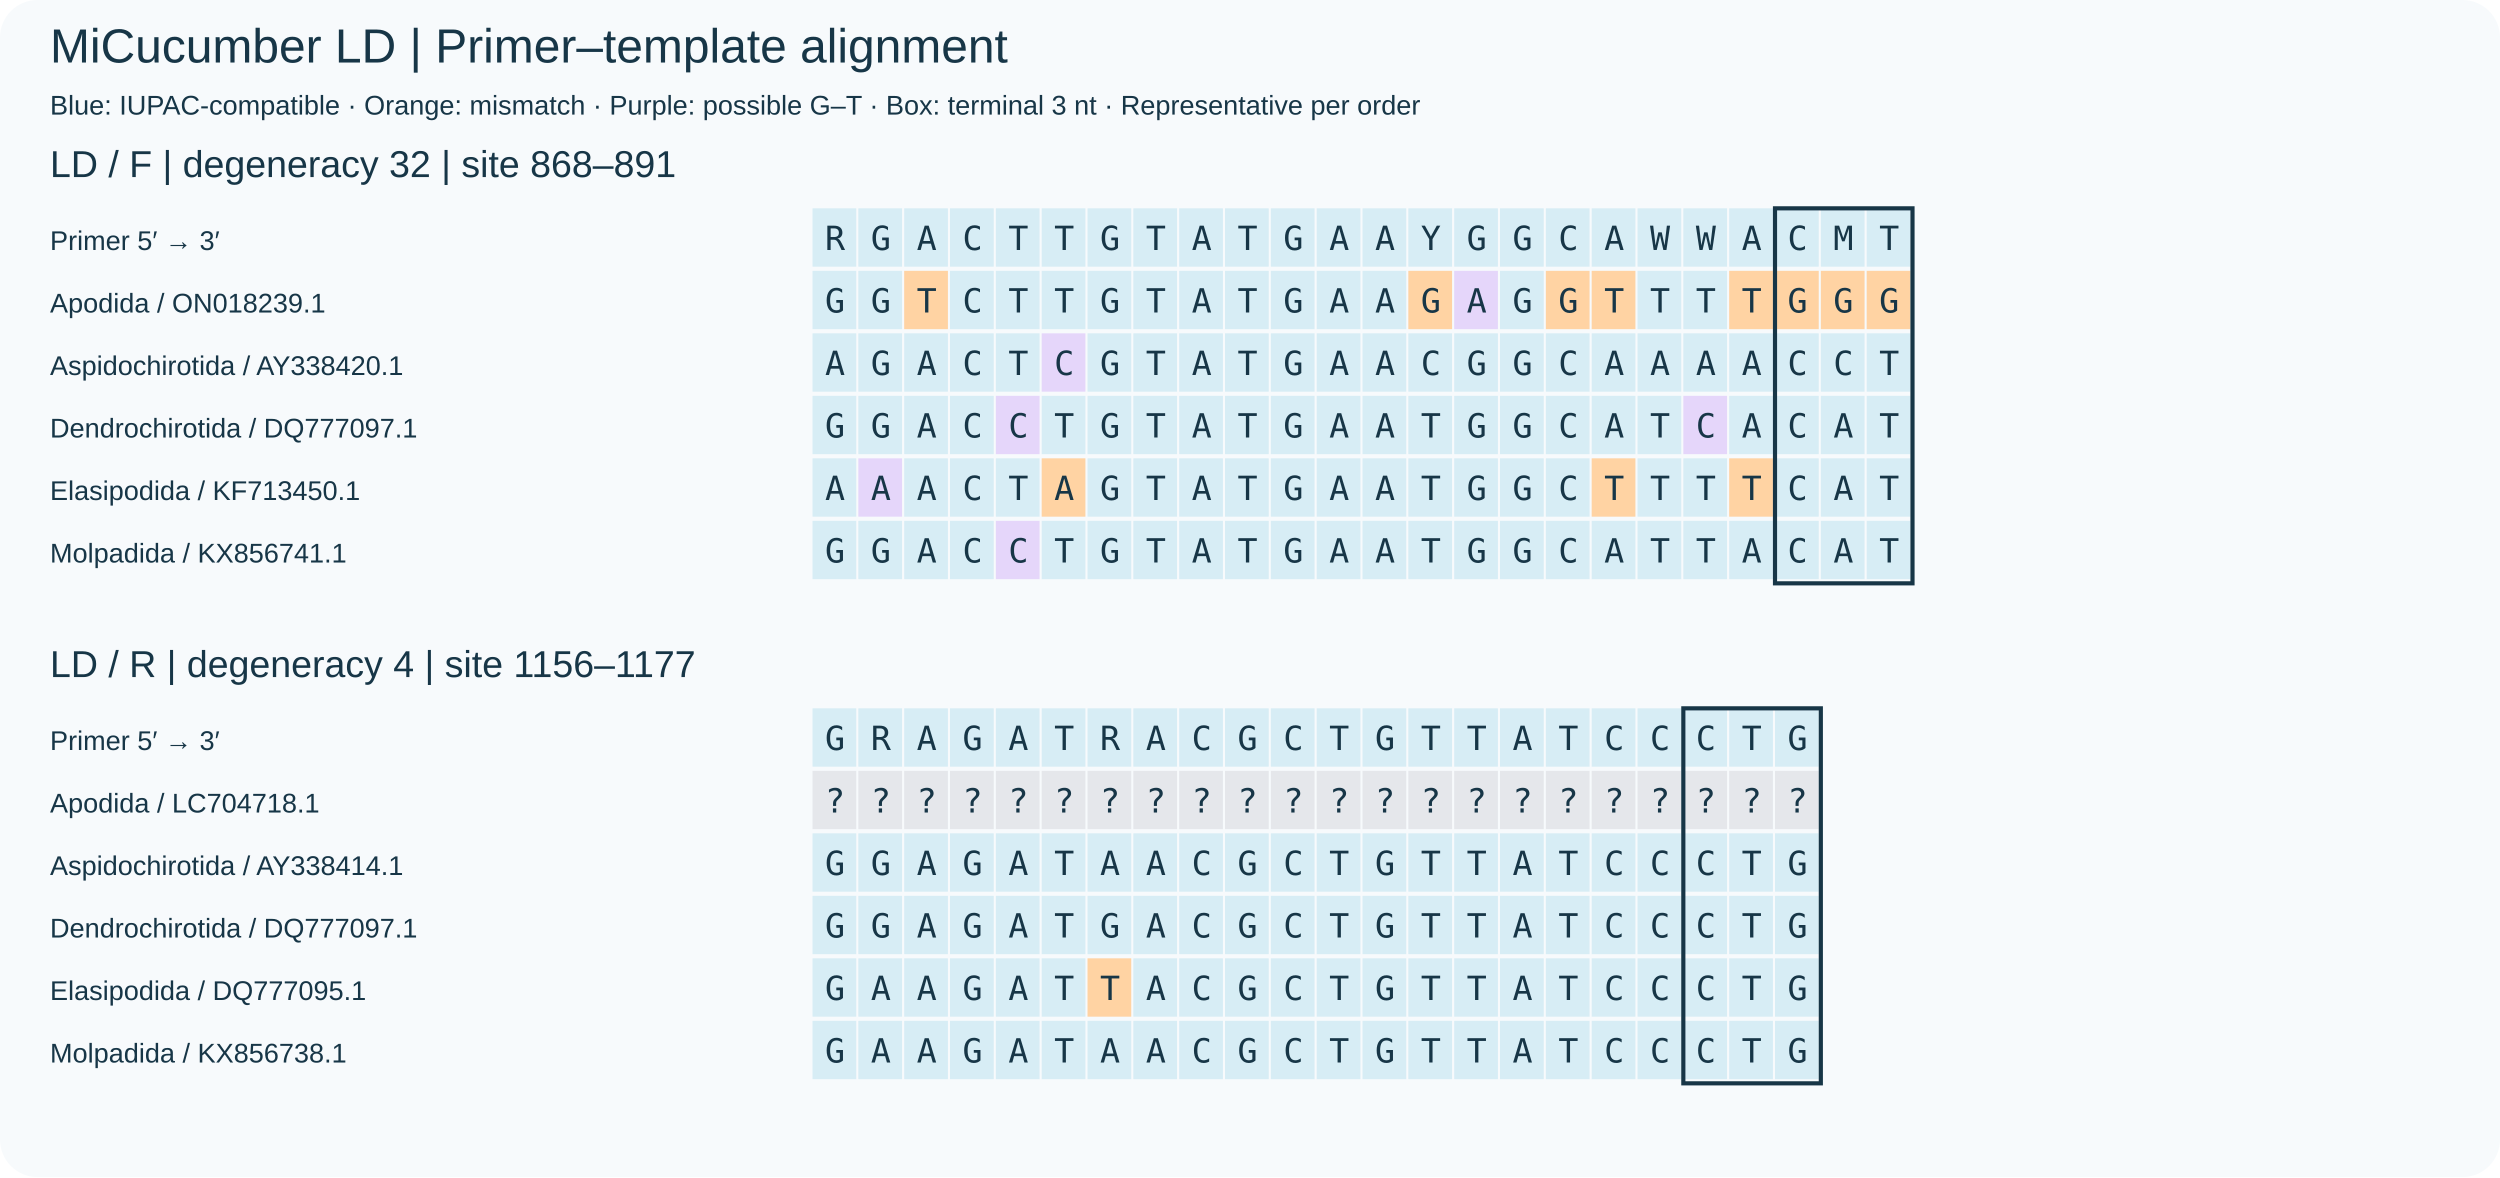
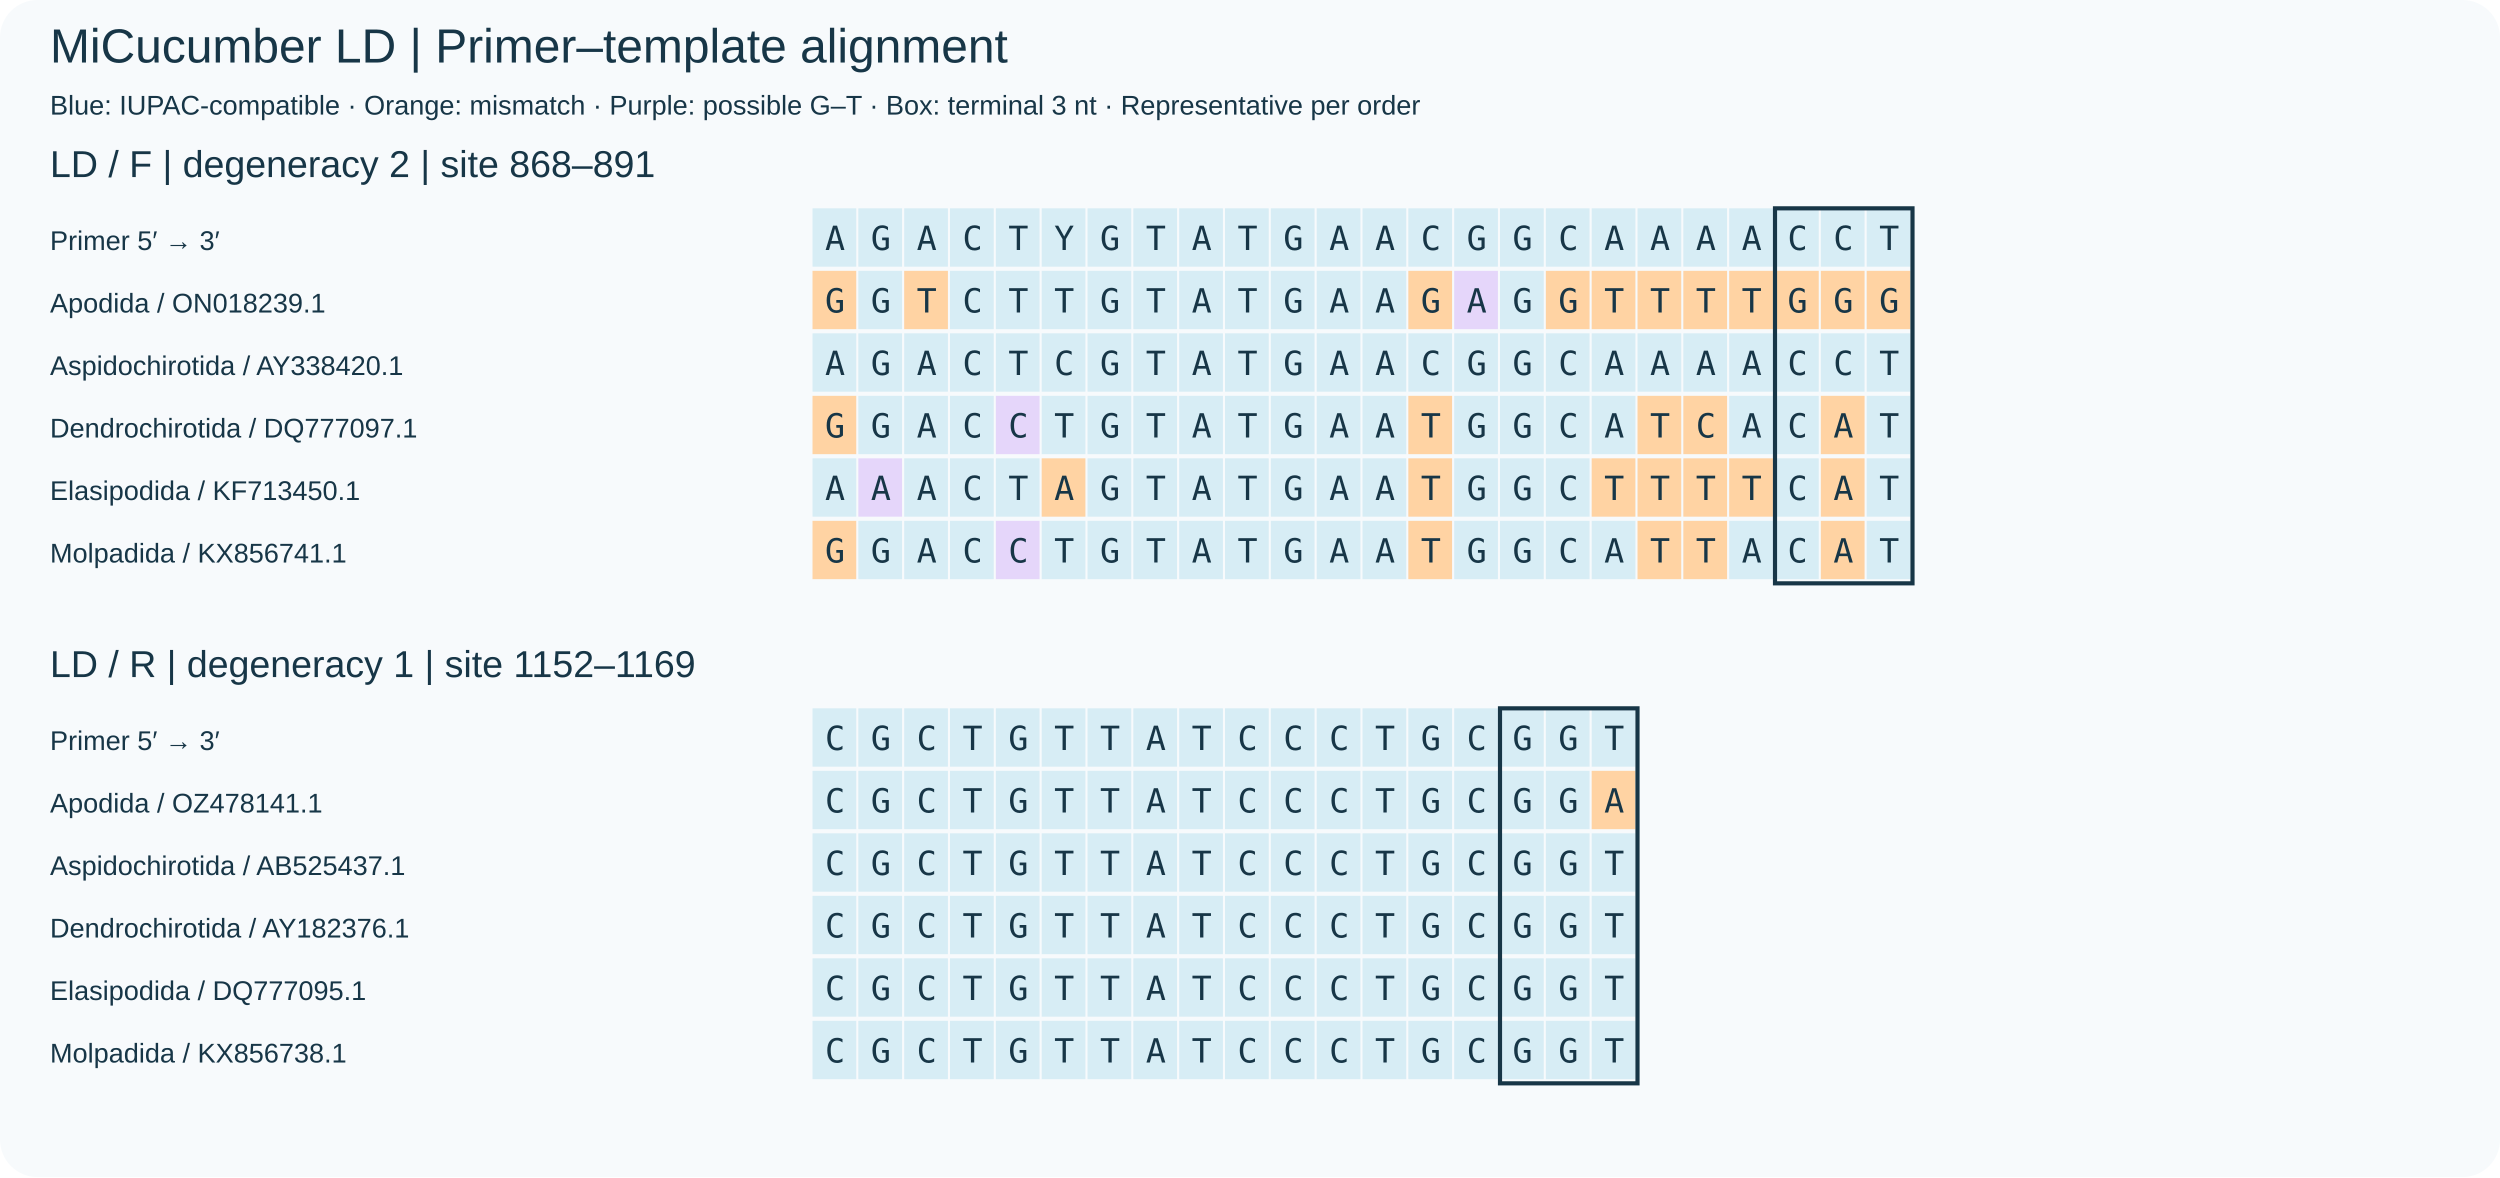
<svg xmlns="http://www.w3.org/2000/svg" width="1200" height="565">
  <rect width="100%" height="100%" rx="18" fill="#f7fafc" />
  <g font-family="Arial" fill="#173647">
    <text x="24" y="30" font-size="23">MiCucumber LD | Primer–template alignment</text>
    <text x="24" y="55" font-size="13">Blue: IUPAC-compatible · Orange: mismatch · Purple: possible G–T · Box: terminal 3 nt · Representative per order</text>
-     <text x="24" y="85" font-size="18">LD / F | degeneracy 32 | site 868–891</text>
+     <text x="24" y="85" font-size="18">LD / F | degeneracy 2 | site 868–891</text>
    <text x="24" y="120" font-size="13">Primer 5′ → 3′</text>
    <rect x="390" y="100" width="21" height="28" fill="#d7edf5" />
-     <text x="396" y="120" font-family="monospace" font-size="16">R</text>
+     <text x="396" y="120" font-family="monospace" font-size="16">A</text>
    <rect x="412" y="100" width="21" height="28" fill="#d7edf5" />
    <text x="418" y="120" font-family="monospace" font-size="16">G</text>
    <rect x="434" y="100" width="21" height="28" fill="#d7edf5" />
    <text x="440" y="120" font-family="monospace" font-size="16">A</text>
    <rect x="456" y="100" width="21" height="28" fill="#d7edf5" />
    <text x="462" y="120" font-family="monospace" font-size="16">C</text>
    <rect x="478" y="100" width="21" height="28" fill="#d7edf5" />
    <text x="484" y="120" font-family="monospace" font-size="16">T</text>
    <rect x="500" y="100" width="21" height="28" fill="#d7edf5" />
-     <text x="506" y="120" font-family="monospace" font-size="16">T</text>
+     <text x="506" y="120" font-family="monospace" font-size="16">Y</text>
    <rect x="522" y="100" width="21" height="28" fill="#d7edf5" />
    <text x="528" y="120" font-family="monospace" font-size="16">G</text>
    <rect x="544" y="100" width="21" height="28" fill="#d7edf5" />
    <text x="550" y="120" font-family="monospace" font-size="16">T</text>
    <rect x="566" y="100" width="21" height="28" fill="#d7edf5" />
    <text x="572" y="120" font-family="monospace" font-size="16">A</text>
    <rect x="588" y="100" width="21" height="28" fill="#d7edf5" />
    <text x="594" y="120" font-family="monospace" font-size="16">T</text>
    <rect x="610" y="100" width="21" height="28" fill="#d7edf5" />
    <text x="616" y="120" font-family="monospace" font-size="16">G</text>
    <rect x="632" y="100" width="21" height="28" fill="#d7edf5" />
    <text x="638" y="120" font-family="monospace" font-size="16">A</text>
    <rect x="654" y="100" width="21" height="28" fill="#d7edf5" />
    <text x="660" y="120" font-family="monospace" font-size="16">A</text>
    <rect x="676" y="100" width="21" height="28" fill="#d7edf5" />
-     <text x="682" y="120" font-family="monospace" font-size="16">Y</text>
+     <text x="682" y="120" font-family="monospace" font-size="16">C</text>
    <rect x="698" y="100" width="21" height="28" fill="#d7edf5" />
    <text x="704" y="120" font-family="monospace" font-size="16">G</text>
    <rect x="720" y="100" width="21" height="28" fill="#d7edf5" />
    <text x="726" y="120" font-family="monospace" font-size="16">G</text>
    <rect x="742" y="100" width="21" height="28" fill="#d7edf5" />
    <text x="748" y="120" font-family="monospace" font-size="16">C</text>
    <rect x="764" y="100" width="21" height="28" fill="#d7edf5" />
    <text x="770" y="120" font-family="monospace" font-size="16">A</text>
    <rect x="786" y="100" width="21" height="28" fill="#d7edf5" />
-     <text x="792" y="120" font-family="monospace" font-size="16">W</text>
+     <text x="792" y="120" font-family="monospace" font-size="16">A</text>
    <rect x="808" y="100" width="21" height="28" fill="#d7edf5" />
-     <text x="814" y="120" font-family="monospace" font-size="16">W</text>
+     <text x="814" y="120" font-family="monospace" font-size="16">A</text>
    <rect x="830" y="100" width="21" height="28" fill="#d7edf5" />
    <text x="836" y="120" font-family="monospace" font-size="16">A</text>
    <rect x="852" y="100" width="21" height="28" fill="#d7edf5" />
    <text x="858" y="120" font-family="monospace" font-size="16">C</text>
    <rect x="874" y="100" width="21" height="28" fill="#d7edf5" />
-     <text x="880" y="120" font-family="monospace" font-size="16">M</text>
+     <text x="880" y="120" font-family="monospace" font-size="16">C</text>
    <rect x="896" y="100" width="21" height="28" fill="#d7edf5" />
    <text x="902" y="120" font-family="monospace" font-size="16">T</text>
    <text x="24" y="150" font-size="13">Apodida / ON018239.1</text>
-     <rect x="390" y="130" width="21" height="28" fill="#d7edf5" />
+     <rect x="390" y="130" width="21" height="28" fill="#ffd3a3" />
    <text x="396" y="150" font-family="monospace" font-size="16">G</text>
    <rect x="412" y="130" width="21" height="28" fill="#d7edf5" />
    <text x="418" y="150" font-family="monospace" font-size="16">G</text>
    <rect x="434" y="130" width="21" height="28" fill="#ffd3a3" />
    <text x="440" y="150" font-family="monospace" font-size="16">T</text>
    <rect x="456" y="130" width="21" height="28" fill="#d7edf5" />
    <text x="462" y="150" font-family="monospace" font-size="16">C</text>
    <rect x="478" y="130" width="21" height="28" fill="#d7edf5" />
    <text x="484" y="150" font-family="monospace" font-size="16">T</text>
    <rect x="500" y="130" width="21" height="28" fill="#d7edf5" />
    <text x="506" y="150" font-family="monospace" font-size="16">T</text>
    <rect x="522" y="130" width="21" height="28" fill="#d7edf5" />
    <text x="528" y="150" font-family="monospace" font-size="16">G</text>
    <rect x="544" y="130" width="21" height="28" fill="#d7edf5" />
    <text x="550" y="150" font-family="monospace" font-size="16">T</text>
    <rect x="566" y="130" width="21" height="28" fill="#d7edf5" />
    <text x="572" y="150" font-family="monospace" font-size="16">A</text>
    <rect x="588" y="130" width="21" height="28" fill="#d7edf5" />
    <text x="594" y="150" font-family="monospace" font-size="16">T</text>
    <rect x="610" y="130" width="21" height="28" fill="#d7edf5" />
    <text x="616" y="150" font-family="monospace" font-size="16">G</text>
    <rect x="632" y="130" width="21" height="28" fill="#d7edf5" />
    <text x="638" y="150" font-family="monospace" font-size="16">A</text>
    <rect x="654" y="130" width="21" height="28" fill="#d7edf5" />
    <text x="660" y="150" font-family="monospace" font-size="16">A</text>
    <rect x="676" y="130" width="21" height="28" fill="#ffd3a3" />
    <text x="682" y="150" font-family="monospace" font-size="16">G</text>
    <rect x="698" y="130" width="21" height="28" fill="#e5d6fa" />
    <text x="704" y="150" font-family="monospace" font-size="16">A</text>
    <rect x="720" y="130" width="21" height="28" fill="#d7edf5" />
    <text x="726" y="150" font-family="monospace" font-size="16">G</text>
    <rect x="742" y="130" width="21" height="28" fill="#ffd3a3" />
    <text x="748" y="150" font-family="monospace" font-size="16">G</text>
    <rect x="764" y="130" width="21" height="28" fill="#ffd3a3" />
    <text x="770" y="150" font-family="monospace" font-size="16">T</text>
-     <rect x="786" y="130" width="21" height="28" fill="#d7edf5" />
+     <rect x="786" y="130" width="21" height="28" fill="#ffd3a3" />
    <text x="792" y="150" font-family="monospace" font-size="16">T</text>
-     <rect x="808" y="130" width="21" height="28" fill="#d7edf5" />
+     <rect x="808" y="130" width="21" height="28" fill="#ffd3a3" />
    <text x="814" y="150" font-family="monospace" font-size="16">T</text>
    <rect x="830" y="130" width="21" height="28" fill="#ffd3a3" />
    <text x="836" y="150" font-family="monospace" font-size="16">T</text>
    <rect x="852" y="130" width="21" height="28" fill="#ffd3a3" />
    <text x="858" y="150" font-family="monospace" font-size="16">G</text>
    <rect x="874" y="130" width="21" height="28" fill="#ffd3a3" />
    <text x="880" y="150" font-family="monospace" font-size="16">G</text>
    <rect x="896" y="130" width="21" height="28" fill="#ffd3a3" />
    <text x="902" y="150" font-family="monospace" font-size="16">G</text>
    <text x="24" y="180" font-size="13">Aspidochirotida / AY338420.1</text>
    <rect x="390" y="160" width="21" height="28" fill="#d7edf5" />
    <text x="396" y="180" font-family="monospace" font-size="16">A</text>
    <rect x="412" y="160" width="21" height="28" fill="#d7edf5" />
    <text x="418" y="180" font-family="monospace" font-size="16">G</text>
    <rect x="434" y="160" width="21" height="28" fill="#d7edf5" />
    <text x="440" y="180" font-family="monospace" font-size="16">A</text>
    <rect x="456" y="160" width="21" height="28" fill="#d7edf5" />
    <text x="462" y="180" font-family="monospace" font-size="16">C</text>
    <rect x="478" y="160" width="21" height="28" fill="#d7edf5" />
    <text x="484" y="180" font-family="monospace" font-size="16">T</text>
-     <rect x="500" y="160" width="21" height="28" fill="#e5d6fa" />
+     <rect x="500" y="160" width="21" height="28" fill="#d7edf5" />
    <text x="506" y="180" font-family="monospace" font-size="16">C</text>
    <rect x="522" y="160" width="21" height="28" fill="#d7edf5" />
    <text x="528" y="180" font-family="monospace" font-size="16">G</text>
    <rect x="544" y="160" width="21" height="28" fill="#d7edf5" />
    <text x="550" y="180" font-family="monospace" font-size="16">T</text>
    <rect x="566" y="160" width="21" height="28" fill="#d7edf5" />
    <text x="572" y="180" font-family="monospace" font-size="16">A</text>
    <rect x="588" y="160" width="21" height="28" fill="#d7edf5" />
    <text x="594" y="180" font-family="monospace" font-size="16">T</text>
    <rect x="610" y="160" width="21" height="28" fill="#d7edf5" />
    <text x="616" y="180" font-family="monospace" font-size="16">G</text>
    <rect x="632" y="160" width="21" height="28" fill="#d7edf5" />
    <text x="638" y="180" font-family="monospace" font-size="16">A</text>
    <rect x="654" y="160" width="21" height="28" fill="#d7edf5" />
    <text x="660" y="180" font-family="monospace" font-size="16">A</text>
    <rect x="676" y="160" width="21" height="28" fill="#d7edf5" />
    <text x="682" y="180" font-family="monospace" font-size="16">C</text>
    <rect x="698" y="160" width="21" height="28" fill="#d7edf5" />
    <text x="704" y="180" font-family="monospace" font-size="16">G</text>
    <rect x="720" y="160" width="21" height="28" fill="#d7edf5" />
    <text x="726" y="180" font-family="monospace" font-size="16">G</text>
    <rect x="742" y="160" width="21" height="28" fill="#d7edf5" />
    <text x="748" y="180" font-family="monospace" font-size="16">C</text>
    <rect x="764" y="160" width="21" height="28" fill="#d7edf5" />
    <text x="770" y="180" font-family="monospace" font-size="16">A</text>
    <rect x="786" y="160" width="21" height="28" fill="#d7edf5" />
    <text x="792" y="180" font-family="monospace" font-size="16">A</text>
    <rect x="808" y="160" width="21" height="28" fill="#d7edf5" />
    <text x="814" y="180" font-family="monospace" font-size="16">A</text>
    <rect x="830" y="160" width="21" height="28" fill="#d7edf5" />
    <text x="836" y="180" font-family="monospace" font-size="16">A</text>
    <rect x="852" y="160" width="21" height="28" fill="#d7edf5" />
    <text x="858" y="180" font-family="monospace" font-size="16">C</text>
    <rect x="874" y="160" width="21" height="28" fill="#d7edf5" />
    <text x="880" y="180" font-family="monospace" font-size="16">C</text>
    <rect x="896" y="160" width="21" height="28" fill="#d7edf5" />
    <text x="902" y="180" font-family="monospace" font-size="16">T</text>
    <text x="24" y="210" font-size="13">Dendrochirotida / DQ777097.1</text>
-     <rect x="390" y="190" width="21" height="28" fill="#d7edf5" />
+     <rect x="390" y="190" width="21" height="28" fill="#ffd3a3" />
    <text x="396" y="210" font-family="monospace" font-size="16">G</text>
    <rect x="412" y="190" width="21" height="28" fill="#d7edf5" />
    <text x="418" y="210" font-family="monospace" font-size="16">G</text>
    <rect x="434" y="190" width="21" height="28" fill="#d7edf5" />
    <text x="440" y="210" font-family="monospace" font-size="16">A</text>
    <rect x="456" y="190" width="21" height="28" fill="#d7edf5" />
    <text x="462" y="210" font-family="monospace" font-size="16">C</text>
    <rect x="478" y="190" width="21" height="28" fill="#e5d6fa" />
    <text x="484" y="210" font-family="monospace" font-size="16">C</text>
    <rect x="500" y="190" width="21" height="28" fill="#d7edf5" />
    <text x="506" y="210" font-family="monospace" font-size="16">T</text>
    <rect x="522" y="190" width="21" height="28" fill="#d7edf5" />
    <text x="528" y="210" font-family="monospace" font-size="16">G</text>
    <rect x="544" y="190" width="21" height="28" fill="#d7edf5" />
    <text x="550" y="210" font-family="monospace" font-size="16">T</text>
    <rect x="566" y="190" width="21" height="28" fill="#d7edf5" />
    <text x="572" y="210" font-family="monospace" font-size="16">A</text>
    <rect x="588" y="190" width="21" height="28" fill="#d7edf5" />
    <text x="594" y="210" font-family="monospace" font-size="16">T</text>
    <rect x="610" y="190" width="21" height="28" fill="#d7edf5" />
    <text x="616" y="210" font-family="monospace" font-size="16">G</text>
    <rect x="632" y="190" width="21" height="28" fill="#d7edf5" />
    <text x="638" y="210" font-family="monospace" font-size="16">A</text>
    <rect x="654" y="190" width="21" height="28" fill="#d7edf5" />
    <text x="660" y="210" font-family="monospace" font-size="16">A</text>
-     <rect x="676" y="190" width="21" height="28" fill="#d7edf5" />
+     <rect x="676" y="190" width="21" height="28" fill="#ffd3a3" />
    <text x="682" y="210" font-family="monospace" font-size="16">T</text>
    <rect x="698" y="190" width="21" height="28" fill="#d7edf5" />
    <text x="704" y="210" font-family="monospace" font-size="16">G</text>
    <rect x="720" y="190" width="21" height="28" fill="#d7edf5" />
    <text x="726" y="210" font-family="monospace" font-size="16">G</text>
    <rect x="742" y="190" width="21" height="28" fill="#d7edf5" />
    <text x="748" y="210" font-family="monospace" font-size="16">C</text>
    <rect x="764" y="190" width="21" height="28" fill="#d7edf5" />
    <text x="770" y="210" font-family="monospace" font-size="16">A</text>
-     <rect x="786" y="190" width="21" height="28" fill="#d7edf5" />
+     <rect x="786" y="190" width="21" height="28" fill="#ffd3a3" />
    <text x="792" y="210" font-family="monospace" font-size="16">T</text>
-     <rect x="808" y="190" width="21" height="28" fill="#e5d6fa" />
+     <rect x="808" y="190" width="21" height="28" fill="#ffd3a3" />
    <text x="814" y="210" font-family="monospace" font-size="16">C</text>
    <rect x="830" y="190" width="21" height="28" fill="#d7edf5" />
    <text x="836" y="210" font-family="monospace" font-size="16">A</text>
    <rect x="852" y="190" width="21" height="28" fill="#d7edf5" />
    <text x="858" y="210" font-family="monospace" font-size="16">C</text>
-     <rect x="874" y="190" width="21" height="28" fill="#d7edf5" />
+     <rect x="874" y="190" width="21" height="28" fill="#ffd3a3" />
    <text x="880" y="210" font-family="monospace" font-size="16">A</text>
    <rect x="896" y="190" width="21" height="28" fill="#d7edf5" />
    <text x="902" y="210" font-family="monospace" font-size="16">T</text>
    <text x="24" y="240" font-size="13">Elasipodida / KF713450.1</text>
    <rect x="390" y="220" width="21" height="28" fill="#d7edf5" />
    <text x="396" y="240" font-family="monospace" font-size="16">A</text>
    <rect x="412" y="220" width="21" height="28" fill="#e5d6fa" />
    <text x="418" y="240" font-family="monospace" font-size="16">A</text>
    <rect x="434" y="220" width="21" height="28" fill="#d7edf5" />
    <text x="440" y="240" font-family="monospace" font-size="16">A</text>
    <rect x="456" y="220" width="21" height="28" fill="#d7edf5" />
    <text x="462" y="240" font-family="monospace" font-size="16">C</text>
    <rect x="478" y="220" width="21" height="28" fill="#d7edf5" />
    <text x="484" y="240" font-family="monospace" font-size="16">T</text>
    <rect x="500" y="220" width="21" height="28" fill="#ffd3a3" />
    <text x="506" y="240" font-family="monospace" font-size="16">A</text>
    <rect x="522" y="220" width="21" height="28" fill="#d7edf5" />
    <text x="528" y="240" font-family="monospace" font-size="16">G</text>
    <rect x="544" y="220" width="21" height="28" fill="#d7edf5" />
    <text x="550" y="240" font-family="monospace" font-size="16">T</text>
    <rect x="566" y="220" width="21" height="28" fill="#d7edf5" />
    <text x="572" y="240" font-family="monospace" font-size="16">A</text>
    <rect x="588" y="220" width="21" height="28" fill="#d7edf5" />
    <text x="594" y="240" font-family="monospace" font-size="16">T</text>
    <rect x="610" y="220" width="21" height="28" fill="#d7edf5" />
    <text x="616" y="240" font-family="monospace" font-size="16">G</text>
    <rect x="632" y="220" width="21" height="28" fill="#d7edf5" />
    <text x="638" y="240" font-family="monospace" font-size="16">A</text>
    <rect x="654" y="220" width="21" height="28" fill="#d7edf5" />
    <text x="660" y="240" font-family="monospace" font-size="16">A</text>
-     <rect x="676" y="220" width="21" height="28" fill="#d7edf5" />
+     <rect x="676" y="220" width="21" height="28" fill="#ffd3a3" />
    <text x="682" y="240" font-family="monospace" font-size="16">T</text>
    <rect x="698" y="220" width="21" height="28" fill="#d7edf5" />
    <text x="704" y="240" font-family="monospace" font-size="16">G</text>
    <rect x="720" y="220" width="21" height="28" fill="#d7edf5" />
    <text x="726" y="240" font-family="monospace" font-size="16">G</text>
    <rect x="742" y="220" width="21" height="28" fill="#d7edf5" />
    <text x="748" y="240" font-family="monospace" font-size="16">C</text>
    <rect x="764" y="220" width="21" height="28" fill="#ffd3a3" />
    <text x="770" y="240" font-family="monospace" font-size="16">T</text>
-     <rect x="786" y="220" width="21" height="28" fill="#d7edf5" />
+     <rect x="786" y="220" width="21" height="28" fill="#ffd3a3" />
    <text x="792" y="240" font-family="monospace" font-size="16">T</text>
-     <rect x="808" y="220" width="21" height="28" fill="#d7edf5" />
+     <rect x="808" y="220" width="21" height="28" fill="#ffd3a3" />
    <text x="814" y="240" font-family="monospace" font-size="16">T</text>
    <rect x="830" y="220" width="21" height="28" fill="#ffd3a3" />
    <text x="836" y="240" font-family="monospace" font-size="16">T</text>
    <rect x="852" y="220" width="21" height="28" fill="#d7edf5" />
    <text x="858" y="240" font-family="monospace" font-size="16">C</text>
-     <rect x="874" y="220" width="21" height="28" fill="#d7edf5" />
+     <rect x="874" y="220" width="21" height="28" fill="#ffd3a3" />
    <text x="880" y="240" font-family="monospace" font-size="16">A</text>
    <rect x="896" y="220" width="21" height="28" fill="#d7edf5" />
    <text x="902" y="240" font-family="monospace" font-size="16">T</text>
    <text x="24" y="270" font-size="13">Molpadida / KX856741.1</text>
-     <rect x="390" y="250" width="21" height="28" fill="#d7edf5" />
+     <rect x="390" y="250" width="21" height="28" fill="#ffd3a3" />
    <text x="396" y="270" font-family="monospace" font-size="16">G</text>
    <rect x="412" y="250" width="21" height="28" fill="#d7edf5" />
    <text x="418" y="270" font-family="monospace" font-size="16">G</text>
    <rect x="434" y="250" width="21" height="28" fill="#d7edf5" />
    <text x="440" y="270" font-family="monospace" font-size="16">A</text>
    <rect x="456" y="250" width="21" height="28" fill="#d7edf5" />
    <text x="462" y="270" font-family="monospace" font-size="16">C</text>
    <rect x="478" y="250" width="21" height="28" fill="#e5d6fa" />
    <text x="484" y="270" font-family="monospace" font-size="16">C</text>
    <rect x="500" y="250" width="21" height="28" fill="#d7edf5" />
    <text x="506" y="270" font-family="monospace" font-size="16">T</text>
    <rect x="522" y="250" width="21" height="28" fill="#d7edf5" />
    <text x="528" y="270" font-family="monospace" font-size="16">G</text>
    <rect x="544" y="250" width="21" height="28" fill="#d7edf5" />
    <text x="550" y="270" font-family="monospace" font-size="16">T</text>
    <rect x="566" y="250" width="21" height="28" fill="#d7edf5" />
    <text x="572" y="270" font-family="monospace" font-size="16">A</text>
    <rect x="588" y="250" width="21" height="28" fill="#d7edf5" />
    <text x="594" y="270" font-family="monospace" font-size="16">T</text>
    <rect x="610" y="250" width="21" height="28" fill="#d7edf5" />
    <text x="616" y="270" font-family="monospace" font-size="16">G</text>
    <rect x="632" y="250" width="21" height="28" fill="#d7edf5" />
    <text x="638" y="270" font-family="monospace" font-size="16">A</text>
    <rect x="654" y="250" width="21" height="28" fill="#d7edf5" />
    <text x="660" y="270" font-family="monospace" font-size="16">A</text>
-     <rect x="676" y="250" width="21" height="28" fill="#d7edf5" />
+     <rect x="676" y="250" width="21" height="28" fill="#ffd3a3" />
    <text x="682" y="270" font-family="monospace" font-size="16">T</text>
    <rect x="698" y="250" width="21" height="28" fill="#d7edf5" />
    <text x="704" y="270" font-family="monospace" font-size="16">G</text>
    <rect x="720" y="250" width="21" height="28" fill="#d7edf5" />
    <text x="726" y="270" font-family="monospace" font-size="16">G</text>
    <rect x="742" y="250" width="21" height="28" fill="#d7edf5" />
    <text x="748" y="270" font-family="monospace" font-size="16">C</text>
    <rect x="764" y="250" width="21" height="28" fill="#d7edf5" />
    <text x="770" y="270" font-family="monospace" font-size="16">A</text>
-     <rect x="786" y="250" width="21" height="28" fill="#d7edf5" />
+     <rect x="786" y="250" width="21" height="28" fill="#ffd3a3" />
    <text x="792" y="270" font-family="monospace" font-size="16">T</text>
-     <rect x="808" y="250" width="21" height="28" fill="#d7edf5" />
+     <rect x="808" y="250" width="21" height="28" fill="#ffd3a3" />
    <text x="814" y="270" font-family="monospace" font-size="16">T</text>
    <rect x="830" y="250" width="21" height="28" fill="#d7edf5" />
    <text x="836" y="270" font-family="monospace" font-size="16">A</text>
    <rect x="852" y="250" width="21" height="28" fill="#d7edf5" />
    <text x="858" y="270" font-family="monospace" font-size="16">C</text>
-     <rect x="874" y="250" width="21" height="28" fill="#d7edf5" />
+     <rect x="874" y="250" width="21" height="28" fill="#ffd3a3" />
    <text x="880" y="270" font-family="monospace" font-size="16">A</text>
    <rect x="896" y="250" width="21" height="28" fill="#d7edf5" />
    <text x="902" y="270" font-family="monospace" font-size="16">T</text>
    <rect x="852" y="100" width="66" height="180" fill="none" stroke="#173647" stroke-width="2" />
-     <text x="24" y="325" font-size="18">LD / R | degeneracy 4 | site 1156–1177</text>
+     <text x="24" y="325" font-size="18">LD / R | degeneracy 1 | site 1152–1169</text>
    <text x="24" y="360" font-size="13">Primer 5′ → 3′</text>
    <rect x="390" y="340" width="21" height="28" fill="#d7edf5" />
-     <text x="396" y="360" font-family="monospace" font-size="16">G</text>
+     <text x="396" y="360" font-family="monospace" font-size="16">C</text>
    <rect x="412" y="340" width="21" height="28" fill="#d7edf5" />
-     <text x="418" y="360" font-family="monospace" font-size="16">R</text>
+     <text x="418" y="360" font-family="monospace" font-size="16">G</text>
    <rect x="434" y="340" width="21" height="28" fill="#d7edf5" />
-     <text x="440" y="360" font-family="monospace" font-size="16">A</text>
+     <text x="440" y="360" font-family="monospace" font-size="16">C</text>
    <rect x="456" y="340" width="21" height="28" fill="#d7edf5" />
-     <text x="462" y="360" font-family="monospace" font-size="16">G</text>
+     <text x="462" y="360" font-family="monospace" font-size="16">T</text>
    <rect x="478" y="340" width="21" height="28" fill="#d7edf5" />
-     <text x="484" y="360" font-family="monospace" font-size="16">A</text>
+     <text x="484" y="360" font-family="monospace" font-size="16">G</text>
    <rect x="500" y="340" width="21" height="28" fill="#d7edf5" />
    <text x="506" y="360" font-family="monospace" font-size="16">T</text>
    <rect x="522" y="340" width="21" height="28" fill="#d7edf5" />
-     <text x="528" y="360" font-family="monospace" font-size="16">R</text>
+     <text x="528" y="360" font-family="monospace" font-size="16">T</text>
    <rect x="544" y="340" width="21" height="28" fill="#d7edf5" />
    <text x="550" y="360" font-family="monospace" font-size="16">A</text>
    <rect x="566" y="340" width="21" height="28" fill="#d7edf5" />
-     <text x="572" y="360" font-family="monospace" font-size="16">C</text>
+     <text x="572" y="360" font-family="monospace" font-size="16">T</text>
    <rect x="588" y="340" width="21" height="28" fill="#d7edf5" />
-     <text x="594" y="360" font-family="monospace" font-size="16">G</text>
+     <text x="594" y="360" font-family="monospace" font-size="16">C</text>
    <rect x="610" y="340" width="21" height="28" fill="#d7edf5" />
    <text x="616" y="360" font-family="monospace" font-size="16">C</text>
    <rect x="632" y="340" width="21" height="28" fill="#d7edf5" />
-     <text x="638" y="360" font-family="monospace" font-size="16">T</text>
+     <text x="638" y="360" font-family="monospace" font-size="16">C</text>
    <rect x="654" y="340" width="21" height="28" fill="#d7edf5" />
-     <text x="660" y="360" font-family="monospace" font-size="16">G</text>
+     <text x="660" y="360" font-family="monospace" font-size="16">T</text>
    <rect x="676" y="340" width="21" height="28" fill="#d7edf5" />
-     <text x="682" y="360" font-family="monospace" font-size="16">T</text>
+     <text x="682" y="360" font-family="monospace" font-size="16">G</text>
    <rect x="698" y="340" width="21" height="28" fill="#d7edf5" />
-     <text x="704" y="360" font-family="monospace" font-size="16">T</text>
+     <text x="704" y="360" font-family="monospace" font-size="16">C</text>
    <rect x="720" y="340" width="21" height="28" fill="#d7edf5" />
-     <text x="726" y="360" font-family="monospace" font-size="16">A</text>
+     <text x="726" y="360" font-family="monospace" font-size="16">G</text>
    <rect x="742" y="340" width="21" height="28" fill="#d7edf5" />
-     <text x="748" y="360" font-family="monospace" font-size="16">T</text>
+     <text x="748" y="360" font-family="monospace" font-size="16">G</text>
    <rect x="764" y="340" width="21" height="28" fill="#d7edf5" />
-     <text x="770" y="360" font-family="monospace" font-size="16">C</text>
-     <rect x="786" y="340" width="21" height="28" fill="#d7edf5" />
-     <text x="792" y="360" font-family="monospace" font-size="16">C</text>
-     <rect x="808" y="340" width="21" height="28" fill="#d7edf5" />
-     <text x="814" y="360" font-family="monospace" font-size="16">C</text>
-     <rect x="830" y="340" width="21" height="28" fill="#d7edf5" />
-     <text x="836" y="360" font-family="monospace" font-size="16">T</text>
-     <rect x="852" y="340" width="21" height="28" fill="#d7edf5" />
-     <text x="858" y="360" font-family="monospace" font-size="16">G</text>
-     <text x="24" y="390" font-size="13">Apodida / LC704718.1</text>
-     <rect x="390" y="370" width="21" height="28" fill="#e5e7eb" />
-     <text x="396" y="390" font-family="monospace" font-size="16">?</text>
-     <rect x="412" y="370" width="21" height="28" fill="#e5e7eb" />
-     <text x="418" y="390" font-family="monospace" font-size="16">?</text>
-     <rect x="434" y="370" width="21" height="28" fill="#e5e7eb" />
-     <text x="440" y="390" font-family="monospace" font-size="16">?</text>
-     <rect x="456" y="370" width="21" height="28" fill="#e5e7eb" />
-     <text x="462" y="390" font-family="monospace" font-size="16">?</text>
-     <rect x="478" y="370" width="21" height="28" fill="#e5e7eb" />
-     <text x="484" y="390" font-family="monospace" font-size="16">?</text>
-     <rect x="500" y="370" width="21" height="28" fill="#e5e7eb" />
-     <text x="506" y="390" font-family="monospace" font-size="16">?</text>
-     <rect x="522" y="370" width="21" height="28" fill="#e5e7eb" />
-     <text x="528" y="390" font-family="monospace" font-size="16">?</text>
-     <rect x="544" y="370" width="21" height="28" fill="#e5e7eb" />
-     <text x="550" y="390" font-family="monospace" font-size="16">?</text>
-     <rect x="566" y="370" width="21" height="28" fill="#e5e7eb" />
-     <text x="572" y="390" font-family="monospace" font-size="16">?</text>
-     <rect x="588" y="370" width="21" height="28" fill="#e5e7eb" />
-     <text x="594" y="390" font-family="monospace" font-size="16">?</text>
-     <rect x="610" y="370" width="21" height="28" fill="#e5e7eb" />
-     <text x="616" y="390" font-family="monospace" font-size="16">?</text>
-     <rect x="632" y="370" width="21" height="28" fill="#e5e7eb" />
-     <text x="638" y="390" font-family="monospace" font-size="16">?</text>
-     <rect x="654" y="370" width="21" height="28" fill="#e5e7eb" />
-     <text x="660" y="390" font-family="monospace" font-size="16">?</text>
-     <rect x="676" y="370" width="21" height="28" fill="#e5e7eb" />
-     <text x="682" y="390" font-family="monospace" font-size="16">?</text>
-     <rect x="698" y="370" width="21" height="28" fill="#e5e7eb" />
-     <text x="704" y="390" font-family="monospace" font-size="16">?</text>
-     <rect x="720" y="370" width="21" height="28" fill="#e5e7eb" />
-     <text x="726" y="390" font-family="monospace" font-size="16">?</text>
-     <rect x="742" y="370" width="21" height="28" fill="#e5e7eb" />
-     <text x="748" y="390" font-family="monospace" font-size="16">?</text>
-     <rect x="764" y="370" width="21" height="28" fill="#e5e7eb" />
-     <text x="770" y="390" font-family="monospace" font-size="16">?</text>
-     <rect x="786" y="370" width="21" height="28" fill="#e5e7eb" />
-     <text x="792" y="390" font-family="monospace" font-size="16">?</text>
-     <rect x="808" y="370" width="21" height="28" fill="#e5e7eb" />
-     <text x="814" y="390" font-family="monospace" font-size="16">?</text>
-     <rect x="830" y="370" width="21" height="28" fill="#e5e7eb" />
-     <text x="836" y="390" font-family="monospace" font-size="16">?</text>
-     <rect x="852" y="370" width="21" height="28" fill="#e5e7eb" />
-     <text x="858" y="390" font-family="monospace" font-size="16">?</text>
-     <text x="24" y="420" font-size="13">Aspidochirotida / AY338414.1</text>
+     <text x="770" y="360" font-family="monospace" font-size="16">T</text>
+     <text x="24" y="390" font-size="13">Apodida / OZ478141.1</text>
+     <rect x="390" y="370" width="21" height="28" fill="#d7edf5" />
+     <text x="396" y="390" font-family="monospace" font-size="16">C</text>
+     <rect x="412" y="370" width="21" height="28" fill="#d7edf5" />
+     <text x="418" y="390" font-family="monospace" font-size="16">G</text>
+     <rect x="434" y="370" width="21" height="28" fill="#d7edf5" />
+     <text x="440" y="390" font-family="monospace" font-size="16">C</text>
+     <rect x="456" y="370" width="21" height="28" fill="#d7edf5" />
+     <text x="462" y="390" font-family="monospace" font-size="16">T</text>
+     <rect x="478" y="370" width="21" height="28" fill="#d7edf5" />
+     <text x="484" y="390" font-family="monospace" font-size="16">G</text>
+     <rect x="500" y="370" width="21" height="28" fill="#d7edf5" />
+     <text x="506" y="390" font-family="monospace" font-size="16">T</text>
+     <rect x="522" y="370" width="21" height="28" fill="#d7edf5" />
+     <text x="528" y="390" font-family="monospace" font-size="16">T</text>
+     <rect x="544" y="370" width="21" height="28" fill="#d7edf5" />
+     <text x="550" y="390" font-family="monospace" font-size="16">A</text>
+     <rect x="566" y="370" width="21" height="28" fill="#d7edf5" />
+     <text x="572" y="390" font-family="monospace" font-size="16">T</text>
+     <rect x="588" y="370" width="21" height="28" fill="#d7edf5" />
+     <text x="594" y="390" font-family="monospace" font-size="16">C</text>
+     <rect x="610" y="370" width="21" height="28" fill="#d7edf5" />
+     <text x="616" y="390" font-family="monospace" font-size="16">C</text>
+     <rect x="632" y="370" width="21" height="28" fill="#d7edf5" />
+     <text x="638" y="390" font-family="monospace" font-size="16">C</text>
+     <rect x="654" y="370" width="21" height="28" fill="#d7edf5" />
+     <text x="660" y="390" font-family="monospace" font-size="16">T</text>
+     <rect x="676" y="370" width="21" height="28" fill="#d7edf5" />
+     <text x="682" y="390" font-family="monospace" font-size="16">G</text>
+     <rect x="698" y="370" width="21" height="28" fill="#d7edf5" />
+     <text x="704" y="390" font-family="monospace" font-size="16">C</text>
+     <rect x="720" y="370" width="21" height="28" fill="#d7edf5" />
+     <text x="726" y="390" font-family="monospace" font-size="16">G</text>
+     <rect x="742" y="370" width="21" height="28" fill="#d7edf5" />
+     <text x="748" y="390" font-family="monospace" font-size="16">G</text>
+     <rect x="764" y="370" width="21" height="28" fill="#ffd3a3" />
+     <text x="770" y="390" font-family="monospace" font-size="16">A</text>
+     <text x="24" y="420" font-size="13">Aspidochirotida / AB525437.1</text>
    <rect x="390" y="400" width="21" height="28" fill="#d7edf5" />
-     <text x="396" y="420" font-family="monospace" font-size="16">G</text>
+     <text x="396" y="420" font-family="monospace" font-size="16">C</text>
    <rect x="412" y="400" width="21" height="28" fill="#d7edf5" />
    <text x="418" y="420" font-family="monospace" font-size="16">G</text>
    <rect x="434" y="400" width="21" height="28" fill="#d7edf5" />
-     <text x="440" y="420" font-family="monospace" font-size="16">A</text>
+     <text x="440" y="420" font-family="monospace" font-size="16">C</text>
    <rect x="456" y="400" width="21" height="28" fill="#d7edf5" />
-     <text x="462" y="420" font-family="monospace" font-size="16">G</text>
+     <text x="462" y="420" font-family="monospace" font-size="16">T</text>
    <rect x="478" y="400" width="21" height="28" fill="#d7edf5" />
-     <text x="484" y="420" font-family="monospace" font-size="16">A</text>
+     <text x="484" y="420" font-family="monospace" font-size="16">G</text>
    <rect x="500" y="400" width="21" height="28" fill="#d7edf5" />
    <text x="506" y="420" font-family="monospace" font-size="16">T</text>
    <rect x="522" y="400" width="21" height="28" fill="#d7edf5" />
-     <text x="528" y="420" font-family="monospace" font-size="16">A</text>
+     <text x="528" y="420" font-family="monospace" font-size="16">T</text>
    <rect x="544" y="400" width="21" height="28" fill="#d7edf5" />
    <text x="550" y="420" font-family="monospace" font-size="16">A</text>
    <rect x="566" y="400" width="21" height="28" fill="#d7edf5" />
-     <text x="572" y="420" font-family="monospace" font-size="16">C</text>
+     <text x="572" y="420" font-family="monospace" font-size="16">T</text>
    <rect x="588" y="400" width="21" height="28" fill="#d7edf5" />
-     <text x="594" y="420" font-family="monospace" font-size="16">G</text>
+     <text x="594" y="420" font-family="monospace" font-size="16">C</text>
    <rect x="610" y="400" width="21" height="28" fill="#d7edf5" />
    <text x="616" y="420" font-family="monospace" font-size="16">C</text>
    <rect x="632" y="400" width="21" height="28" fill="#d7edf5" />
-     <text x="638" y="420" font-family="monospace" font-size="16">T</text>
+     <text x="638" y="420" font-family="monospace" font-size="16">C</text>
    <rect x="654" y="400" width="21" height="28" fill="#d7edf5" />
-     <text x="660" y="420" font-family="monospace" font-size="16">G</text>
+     <text x="660" y="420" font-family="monospace" font-size="16">T</text>
    <rect x="676" y="400" width="21" height="28" fill="#d7edf5" />
-     <text x="682" y="420" font-family="monospace" font-size="16">T</text>
+     <text x="682" y="420" font-family="monospace" font-size="16">G</text>
    <rect x="698" y="400" width="21" height="28" fill="#d7edf5" />
-     <text x="704" y="420" font-family="monospace" font-size="16">T</text>
+     <text x="704" y="420" font-family="monospace" font-size="16">C</text>
    <rect x="720" y="400" width="21" height="28" fill="#d7edf5" />
-     <text x="726" y="420" font-family="monospace" font-size="16">A</text>
+     <text x="726" y="420" font-family="monospace" font-size="16">G</text>
    <rect x="742" y="400" width="21" height="28" fill="#d7edf5" />
-     <text x="748" y="420" font-family="monospace" font-size="16">T</text>
+     <text x="748" y="420" font-family="monospace" font-size="16">G</text>
    <rect x="764" y="400" width="21" height="28" fill="#d7edf5" />
-     <text x="770" y="420" font-family="monospace" font-size="16">C</text>
-     <rect x="786" y="400" width="21" height="28" fill="#d7edf5" />
-     <text x="792" y="420" font-family="monospace" font-size="16">C</text>
-     <rect x="808" y="400" width="21" height="28" fill="#d7edf5" />
-     <text x="814" y="420" font-family="monospace" font-size="16">C</text>
-     <rect x="830" y="400" width="21" height="28" fill="#d7edf5" />
-     <text x="836" y="420" font-family="monospace" font-size="16">T</text>
-     <rect x="852" y="400" width="21" height="28" fill="#d7edf5" />
-     <text x="858" y="420" font-family="monospace" font-size="16">G</text>
-     <text x="24" y="450" font-size="13">Dendrochirotida / DQ777097.1</text>
+     <text x="770" y="420" font-family="monospace" font-size="16">T</text>
+     <text x="24" y="450" font-size="13">Dendrochirotida / AY182376.1</text>
    <rect x="390" y="430" width="21" height="28" fill="#d7edf5" />
-     <text x="396" y="450" font-family="monospace" font-size="16">G</text>
+     <text x="396" y="450" font-family="monospace" font-size="16">C</text>
    <rect x="412" y="430" width="21" height="28" fill="#d7edf5" />
    <text x="418" y="450" font-family="monospace" font-size="16">G</text>
    <rect x="434" y="430" width="21" height="28" fill="#d7edf5" />
-     <text x="440" y="450" font-family="monospace" font-size="16">A</text>
+     <text x="440" y="450" font-family="monospace" font-size="16">C</text>
    <rect x="456" y="430" width="21" height="28" fill="#d7edf5" />
-     <text x="462" y="450" font-family="monospace" font-size="16">G</text>
+     <text x="462" y="450" font-family="monospace" font-size="16">T</text>
    <rect x="478" y="430" width="21" height="28" fill="#d7edf5" />
-     <text x="484" y="450" font-family="monospace" font-size="16">A</text>
+     <text x="484" y="450" font-family="monospace" font-size="16">G</text>
    <rect x="500" y="430" width="21" height="28" fill="#d7edf5" />
    <text x="506" y="450" font-family="monospace" font-size="16">T</text>
    <rect x="522" y="430" width="21" height="28" fill="#d7edf5" />
-     <text x="528" y="450" font-family="monospace" font-size="16">G</text>
+     <text x="528" y="450" font-family="monospace" font-size="16">T</text>
    <rect x="544" y="430" width="21" height="28" fill="#d7edf5" />
    <text x="550" y="450" font-family="monospace" font-size="16">A</text>
    <rect x="566" y="430" width="21" height="28" fill="#d7edf5" />
-     <text x="572" y="450" font-family="monospace" font-size="16">C</text>
+     <text x="572" y="450" font-family="monospace" font-size="16">T</text>
    <rect x="588" y="430" width="21" height="28" fill="#d7edf5" />
-     <text x="594" y="450" font-family="monospace" font-size="16">G</text>
+     <text x="594" y="450" font-family="monospace" font-size="16">C</text>
    <rect x="610" y="430" width="21" height="28" fill="#d7edf5" />
    <text x="616" y="450" font-family="monospace" font-size="16">C</text>
    <rect x="632" y="430" width="21" height="28" fill="#d7edf5" />
-     <text x="638" y="450" font-family="monospace" font-size="16">T</text>
+     <text x="638" y="450" font-family="monospace" font-size="16">C</text>
    <rect x="654" y="430" width="21" height="28" fill="#d7edf5" />
-     <text x="660" y="450" font-family="monospace" font-size="16">G</text>
+     <text x="660" y="450" font-family="monospace" font-size="16">T</text>
    <rect x="676" y="430" width="21" height="28" fill="#d7edf5" />
-     <text x="682" y="450" font-family="monospace" font-size="16">T</text>
+     <text x="682" y="450" font-family="monospace" font-size="16">G</text>
    <rect x="698" y="430" width="21" height="28" fill="#d7edf5" />
-     <text x="704" y="450" font-family="monospace" font-size="16">T</text>
+     <text x="704" y="450" font-family="monospace" font-size="16">C</text>
    <rect x="720" y="430" width="21" height="28" fill="#d7edf5" />
-     <text x="726" y="450" font-family="monospace" font-size="16">A</text>
+     <text x="726" y="450" font-family="monospace" font-size="16">G</text>
    <rect x="742" y="430" width="21" height="28" fill="#d7edf5" />
-     <text x="748" y="450" font-family="monospace" font-size="16">T</text>
+     <text x="748" y="450" font-family="monospace" font-size="16">G</text>
    <rect x="764" y="430" width="21" height="28" fill="#d7edf5" />
-     <text x="770" y="450" font-family="monospace" font-size="16">C</text>
-     <rect x="786" y="430" width="21" height="28" fill="#d7edf5" />
-     <text x="792" y="450" font-family="monospace" font-size="16">C</text>
-     <rect x="808" y="430" width="21" height="28" fill="#d7edf5" />
-     <text x="814" y="450" font-family="monospace" font-size="16">C</text>
-     <rect x="830" y="430" width="21" height="28" fill="#d7edf5" />
-     <text x="836" y="450" font-family="monospace" font-size="16">T</text>
-     <rect x="852" y="430" width="21" height="28" fill="#d7edf5" />
-     <text x="858" y="450" font-family="monospace" font-size="16">G</text>
+     <text x="770" y="450" font-family="monospace" font-size="16">T</text>
    <text x="24" y="480" font-size="13">Elasipodida / DQ777095.1</text>
    <rect x="390" y="460" width="21" height="28" fill="#d7edf5" />
-     <text x="396" y="480" font-family="monospace" font-size="16">G</text>
+     <text x="396" y="480" font-family="monospace" font-size="16">C</text>
    <rect x="412" y="460" width="21" height="28" fill="#d7edf5" />
-     <text x="418" y="480" font-family="monospace" font-size="16">A</text>
+     <text x="418" y="480" font-family="monospace" font-size="16">G</text>
    <rect x="434" y="460" width="21" height="28" fill="#d7edf5" />
-     <text x="440" y="480" font-family="monospace" font-size="16">A</text>
+     <text x="440" y="480" font-family="monospace" font-size="16">C</text>
    <rect x="456" y="460" width="21" height="28" fill="#d7edf5" />
-     <text x="462" y="480" font-family="monospace" font-size="16">G</text>
+     <text x="462" y="480" font-family="monospace" font-size="16">T</text>
    <rect x="478" y="460" width="21" height="28" fill="#d7edf5" />
-     <text x="484" y="480" font-family="monospace" font-size="16">A</text>
+     <text x="484" y="480" font-family="monospace" font-size="16">G</text>
    <rect x="500" y="460" width="21" height="28" fill="#d7edf5" />
    <text x="506" y="480" font-family="monospace" font-size="16">T</text>
-     <rect x="522" y="460" width="21" height="28" fill="#ffd3a3" />
+     <rect x="522" y="460" width="21" height="28" fill="#d7edf5" />
    <text x="528" y="480" font-family="monospace" font-size="16">T</text>
    <rect x="544" y="460" width="21" height="28" fill="#d7edf5" />
    <text x="550" y="480" font-family="monospace" font-size="16">A</text>
    <rect x="566" y="460" width="21" height="28" fill="#d7edf5" />
-     <text x="572" y="480" font-family="monospace" font-size="16">C</text>
+     <text x="572" y="480" font-family="monospace" font-size="16">T</text>
    <rect x="588" y="460" width="21" height="28" fill="#d7edf5" />
-     <text x="594" y="480" font-family="monospace" font-size="16">G</text>
+     <text x="594" y="480" font-family="monospace" font-size="16">C</text>
    <rect x="610" y="460" width="21" height="28" fill="#d7edf5" />
    <text x="616" y="480" font-family="monospace" font-size="16">C</text>
    <rect x="632" y="460" width="21" height="28" fill="#d7edf5" />
-     <text x="638" y="480" font-family="monospace" font-size="16">T</text>
+     <text x="638" y="480" font-family="monospace" font-size="16">C</text>
    <rect x="654" y="460" width="21" height="28" fill="#d7edf5" />
-     <text x="660" y="480" font-family="monospace" font-size="16">G</text>
+     <text x="660" y="480" font-family="monospace" font-size="16">T</text>
    <rect x="676" y="460" width="21" height="28" fill="#d7edf5" />
-     <text x="682" y="480" font-family="monospace" font-size="16">T</text>
+     <text x="682" y="480" font-family="monospace" font-size="16">G</text>
    <rect x="698" y="460" width="21" height="28" fill="#d7edf5" />
-     <text x="704" y="480" font-family="monospace" font-size="16">T</text>
+     <text x="704" y="480" font-family="monospace" font-size="16">C</text>
    <rect x="720" y="460" width="21" height="28" fill="#d7edf5" />
-     <text x="726" y="480" font-family="monospace" font-size="16">A</text>
+     <text x="726" y="480" font-family="monospace" font-size="16">G</text>
    <rect x="742" y="460" width="21" height="28" fill="#d7edf5" />
-     <text x="748" y="480" font-family="monospace" font-size="16">T</text>
+     <text x="748" y="480" font-family="monospace" font-size="16">G</text>
    <rect x="764" y="460" width="21" height="28" fill="#d7edf5" />
-     <text x="770" y="480" font-family="monospace" font-size="16">C</text>
-     <rect x="786" y="460" width="21" height="28" fill="#d7edf5" />
-     <text x="792" y="480" font-family="monospace" font-size="16">C</text>
-     <rect x="808" y="460" width="21" height="28" fill="#d7edf5" />
-     <text x="814" y="480" font-family="monospace" font-size="16">C</text>
-     <rect x="830" y="460" width="21" height="28" fill="#d7edf5" />
-     <text x="836" y="480" font-family="monospace" font-size="16">T</text>
-     <rect x="852" y="460" width="21" height="28" fill="#d7edf5" />
-     <text x="858" y="480" font-family="monospace" font-size="16">G</text>
+     <text x="770" y="480" font-family="monospace" font-size="16">T</text>
    <text x="24" y="510" font-size="13">Molpadida / KX856738.1</text>
    <rect x="390" y="490" width="21" height="28" fill="#d7edf5" />
-     <text x="396" y="510" font-family="monospace" font-size="16">G</text>
+     <text x="396" y="510" font-family="monospace" font-size="16">C</text>
    <rect x="412" y="490" width="21" height="28" fill="#d7edf5" />
-     <text x="418" y="510" font-family="monospace" font-size="16">A</text>
+     <text x="418" y="510" font-family="monospace" font-size="16">G</text>
    <rect x="434" y="490" width="21" height="28" fill="#d7edf5" />
-     <text x="440" y="510" font-family="monospace" font-size="16">A</text>
+     <text x="440" y="510" font-family="monospace" font-size="16">C</text>
    <rect x="456" y="490" width="21" height="28" fill="#d7edf5" />
-     <text x="462" y="510" font-family="monospace" font-size="16">G</text>
+     <text x="462" y="510" font-family="monospace" font-size="16">T</text>
    <rect x="478" y="490" width="21" height="28" fill="#d7edf5" />
-     <text x="484" y="510" font-family="monospace" font-size="16">A</text>
+     <text x="484" y="510" font-family="monospace" font-size="16">G</text>
    <rect x="500" y="490" width="21" height="28" fill="#d7edf5" />
    <text x="506" y="510" font-family="monospace" font-size="16">T</text>
    <rect x="522" y="490" width="21" height="28" fill="#d7edf5" />
-     <text x="528" y="510" font-family="monospace" font-size="16">A</text>
+     <text x="528" y="510" font-family="monospace" font-size="16">T</text>
    <rect x="544" y="490" width="21" height="28" fill="#d7edf5" />
    <text x="550" y="510" font-family="monospace" font-size="16">A</text>
    <rect x="566" y="490" width="21" height="28" fill="#d7edf5" />
-     <text x="572" y="510" font-family="monospace" font-size="16">C</text>
+     <text x="572" y="510" font-family="monospace" font-size="16">T</text>
    <rect x="588" y="490" width="21" height="28" fill="#d7edf5" />
-     <text x="594" y="510" font-family="monospace" font-size="16">G</text>
+     <text x="594" y="510" font-family="monospace" font-size="16">C</text>
    <rect x="610" y="490" width="21" height="28" fill="#d7edf5" />
    <text x="616" y="510" font-family="monospace" font-size="16">C</text>
    <rect x="632" y="490" width="21" height="28" fill="#d7edf5" />
-     <text x="638" y="510" font-family="monospace" font-size="16">T</text>
+     <text x="638" y="510" font-family="monospace" font-size="16">C</text>
    <rect x="654" y="490" width="21" height="28" fill="#d7edf5" />
-     <text x="660" y="510" font-family="monospace" font-size="16">G</text>
+     <text x="660" y="510" font-family="monospace" font-size="16">T</text>
    <rect x="676" y="490" width="21" height="28" fill="#d7edf5" />
-     <text x="682" y="510" font-family="monospace" font-size="16">T</text>
+     <text x="682" y="510" font-family="monospace" font-size="16">G</text>
    <rect x="698" y="490" width="21" height="28" fill="#d7edf5" />
-     <text x="704" y="510" font-family="monospace" font-size="16">T</text>
+     <text x="704" y="510" font-family="monospace" font-size="16">C</text>
    <rect x="720" y="490" width="21" height="28" fill="#d7edf5" />
-     <text x="726" y="510" font-family="monospace" font-size="16">A</text>
+     <text x="726" y="510" font-family="monospace" font-size="16">G</text>
    <rect x="742" y="490" width="21" height="28" fill="#d7edf5" />
-     <text x="748" y="510" font-family="monospace" font-size="16">T</text>
+     <text x="748" y="510" font-family="monospace" font-size="16">G</text>
    <rect x="764" y="490" width="21" height="28" fill="#d7edf5" />
-     <text x="770" y="510" font-family="monospace" font-size="16">C</text>
-     <rect x="786" y="490" width="21" height="28" fill="#d7edf5" />
-     <text x="792" y="510" font-family="monospace" font-size="16">C</text>
-     <rect x="808" y="490" width="21" height="28" fill="#d7edf5" />
-     <text x="814" y="510" font-family="monospace" font-size="16">C</text>
-     <rect x="830" y="490" width="21" height="28" fill="#d7edf5" />
-     <text x="836" y="510" font-family="monospace" font-size="16">T</text>
-     <rect x="852" y="490" width="21" height="28" fill="#d7edf5" />
-     <text x="858" y="510" font-family="monospace" font-size="16">G</text>
-     <rect x="808" y="340" width="66" height="180" fill="none" stroke="#173647" stroke-width="2" />
+     <text x="770" y="510" font-family="monospace" font-size="16">T</text>
+     <rect x="720" y="340" width="66" height="180" fill="none" stroke="#173647" stroke-width="2" />
  </g>
</svg>
